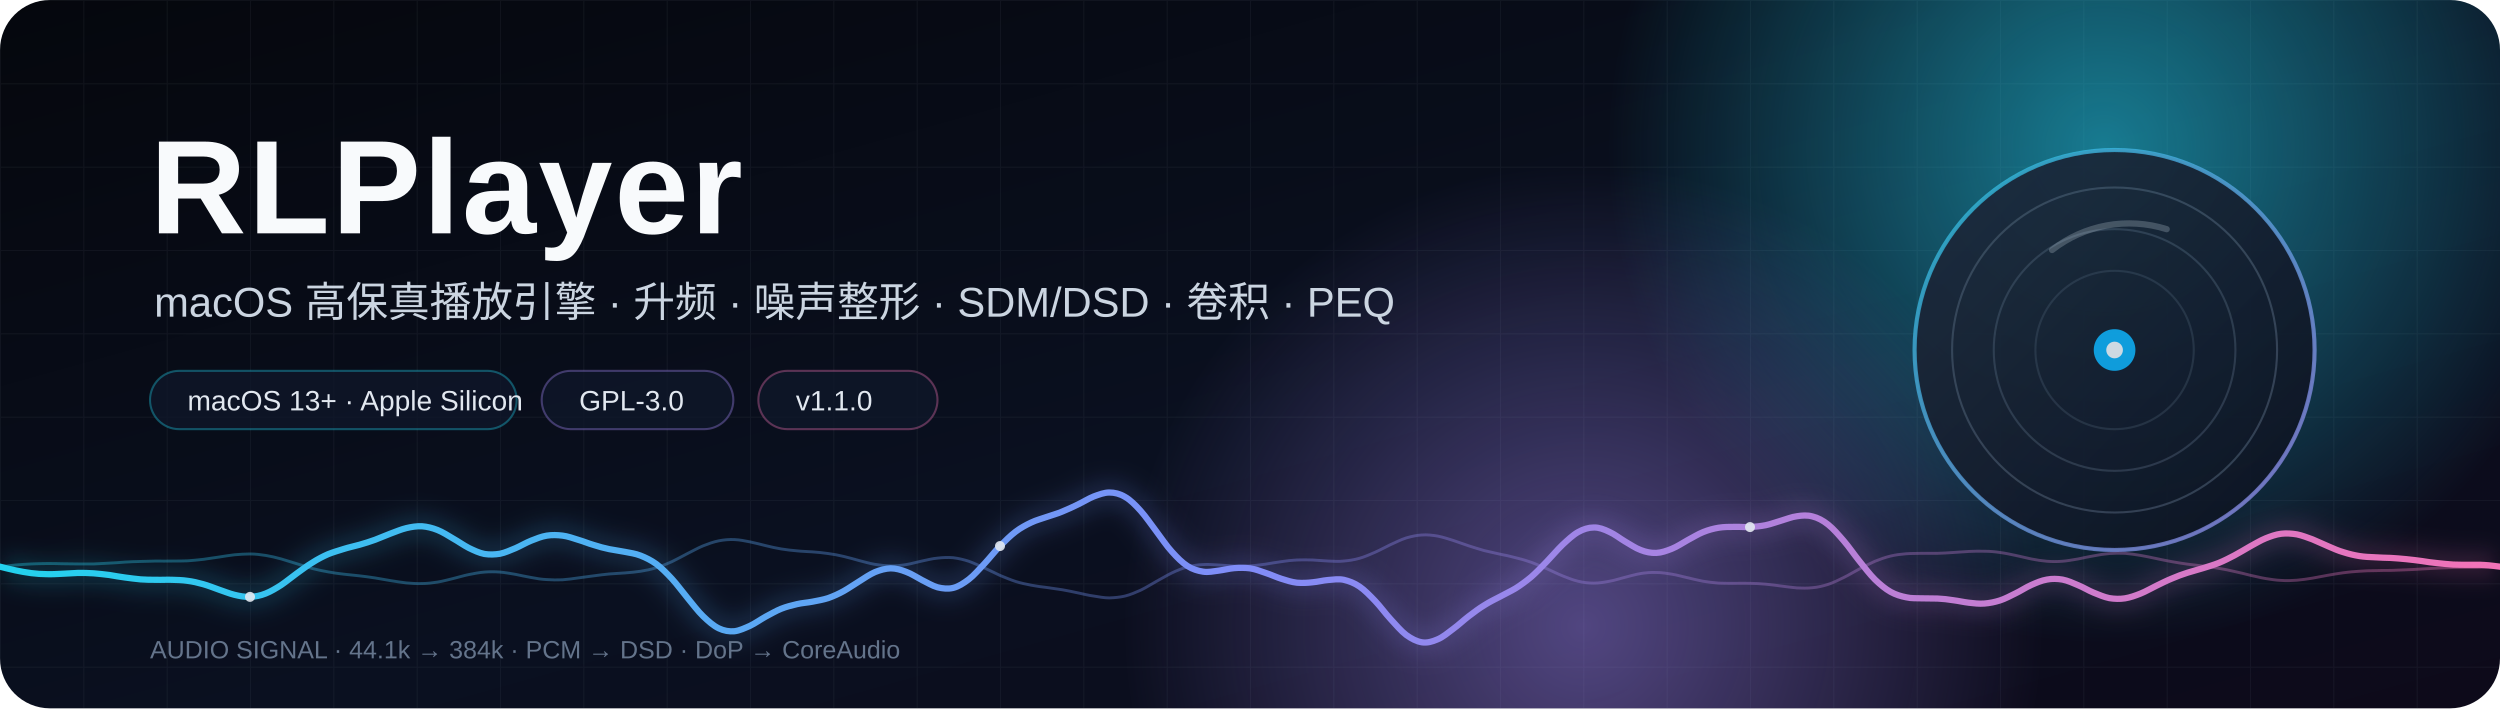
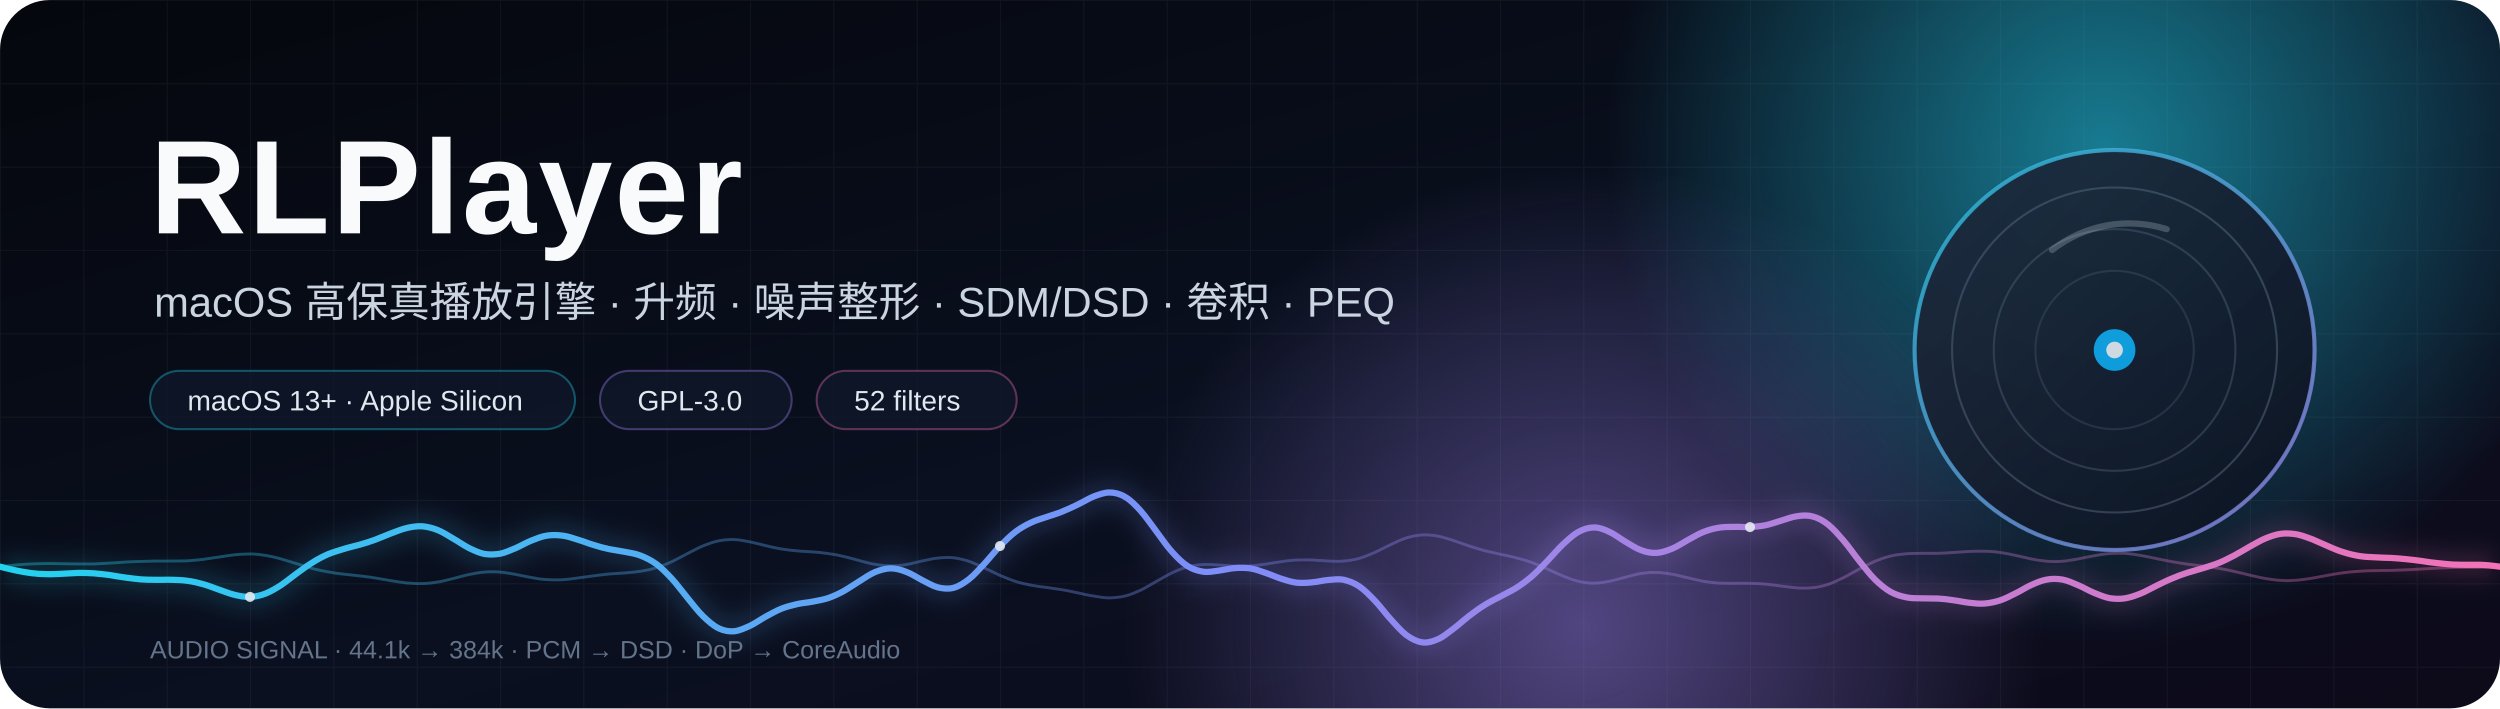
<svg xmlns="http://www.w3.org/2000/svg" width="1200" height="340" viewBox="0 0 1200 340" role="img" aria-labelledby="t d">
  <defs>
    <linearGradient id="bg" x1="0" y1="0" x2="1" y2="1">
      <stop offset="0" stop-color="#05070d" />
      <stop offset="0.55" stop-color="#0a1020" />
      <stop offset="1" stop-color="#0d0a1a" />
    </linearGradient>
    <radialGradient id="glowA" cx="0.5" cy="0.5" r="0.5">
      <stop offset="0" stop-color="#22d3ee" stop-opacity="0.55" />
      <stop offset="1" stop-color="#22d3ee" stop-opacity="0" />
    </radialGradient>
    <radialGradient id="glowB" cx="0.5" cy="0.5" r="0.5">
      <stop offset="0" stop-color="#a78bfa" stop-opacity="0.45" />
      <stop offset="1" stop-color="#a78bfa" stop-opacity="0" />
    </radialGradient>
    <linearGradient id="wave" x1="0" y1="0" x2="1" y2="0">
      <stop offset="0" stop-color="#22d3ee" />
      <stop offset="0.5" stop-color="#818cf8" />
      <stop offset="1" stop-color="#f472b6" />
    </linearGradient>
    <linearGradient id="disc" x1="0" y1="0" x2="1" y2="1">
      <stop offset="0" stop-color="#1e293b" />
      <stop offset="1" stop-color="#0b1120" />
    </linearGradient>
    <linearGradient id="ring" x1="0" y1="0" x2="1" y2="1">
      <stop offset="0" stop-color="#22d3ee" />
      <stop offset="1" stop-color="#a78bfa" />
    </linearGradient>
    <filter id="soft" x="-20%" y="-80%" width="140%" height="260%">
      <feGaussianBlur stdDeviation="6" />
    </filter>
    <pattern id="grid" width="40" height="40" patternUnits="userSpaceOnUse">
      <path d="M 40 0 L 0 0 0 40" fill="none" stroke="#94a3b8" stroke-opacity="0.07" stroke-width="1" />
    </pattern>
    <clipPath id="round">
      <rect x="0" y="0" width="1200" height="340" rx="24" />
    </clipPath>
  </defs>
  <g clip-path="url(#round)">
    <rect width="1200" height="340" fill="url(#bg)" />
    <rect width="1200" height="340" fill="url(#grid)" />
    <circle cx="1010" cy="70" r="240" fill="url(#glowA)" />
    <circle cx="760" cy="300" r="220" fill="url(#glowB)" />
    <g opacity="0.9">
      <circle cx="1015" cy="168" r="96" fill="url(#disc)" stroke="#334155" stroke-width="1" />
      <circle cx="1015" cy="168" r="96" fill="none" stroke="url(#ring)" stroke-width="2" opacity="0.75" />
      <circle cx="1015" cy="168" r="78" fill="none" stroke="#475569" stroke-width="1" opacity="0.7" />
      <circle cx="1015" cy="168" r="58" fill="none" stroke="#475569" stroke-width="1" opacity="0.55" />
      <circle cx="1015" cy="168" r="38" fill="none" stroke="#475569" stroke-width="1" opacity="0.4" />
      <circle cx="1015" cy="168" r="10" fill="#0ea5e9" />
      <circle cx="1015" cy="168" r="4" fill="#e2e8f0" />
      <path d="M 985 120 A 60 60 0 0 1 1040 110" fill="none" stroke="#e2e8f0" stroke-opacity="0.25" stroke-width="3" stroke-linecap="round" />
    </g>
    <text x="72" y="112" font-family="-apple-system, BlinkMacSystemFont, 'SF Pro Display', 'Helvetica Neue', Arial, sans-serif" font-size="64" font-weight="700" fill="#f8fafc" letter-spacing="1">RLPlayer</text>
    <text x="74" y="152" font-family="-apple-system, BlinkMacSystemFont, 'PingFang SC', 'Hiragino Sans GB', Arial, sans-serif" font-size="20" fill="#cbd5e1">macOS 高保真播放引擎 · 升频 · 噪声整形 · SDM/DSD · 卷积 · PEQ</text>
    <g font-family="-apple-system, BlinkMacSystemFont, 'PingFang SC', Arial, sans-serif" font-size="13.5" fill="#e2e8f0">
-       <rect x="72" y="178" rx="14" width="176" height="28" fill="#0f172a" fill-opacity="0.75" stroke="#22d3ee" stroke-opacity="0.35" />
+       <rect x="72" y="178" rx="14" width="204" height="28" fill="#0f172a" fill-opacity="0.75" stroke="#22d3ee" stroke-opacity="0.35" />
      <text x="90" y="197">macOS 13+ · Apple Silicon</text>
-       <rect x="260" y="178" rx="14" width="92" height="28" fill="#0f172a" fill-opacity="0.75" stroke="#a78bfa" stroke-opacity="0.35" />
-       <text x="278" y="197">GPL-3.0</text>
-       <rect x="364" y="178" rx="14" width="86" height="28" fill="#0f172a" fill-opacity="0.75" stroke="#f472b6" stroke-opacity="0.35" />
-       <text x="382" y="197">v1.1.0</text>
+       <rect x="288" y="178" rx="14" width="92" height="28" fill="#0f172a" fill-opacity="0.75" stroke="#a78bfa" stroke-opacity="0.35" />
+       <text x="306" y="197">GPL-3.0</text>
+       <rect x="392" y="178" rx="14" width="96" height="28" fill="#0f172a" fill-opacity="0.75" stroke="#f472b6" stroke-opacity="0.35" />
+       <text x="410" y="197">52 filters</text>
    </g>
    <g opacity="0.35">
      <path d="M 0.0 272.0 C 1.2 271.9, 5.0 271.5, 7.5 271.2 C 10.0 271.0, 12.5 270.8, 15.0 270.7 C 17.5 270.6, 20.0 270.5, 22.5 270.5 C 25.0 270.5, 27.5 270.5, 30.0 270.6 C 32.5 270.6, 35.0 270.7, 37.5 270.7 C 40.0 270.7, 42.5 270.7, 45.0 270.7 C 47.5 270.6, 50.0 270.4, 52.5 270.3 C 55.0 270.2, 57.5 270.0, 60.0 269.8 C 62.5 269.7, 65.0 269.5, 67.5 269.5 C 70.0 269.4, 72.5 269.4, 75.0 269.3 C 77.5 269.3, 80.0 269.4, 82.5 269.3 C 85.0 269.3, 87.5 269.3, 90.0 269.2 C 92.5 269.0, 95.0 268.8, 97.5 268.5 C 100.0 268.2, 102.5 267.7, 105.0 267.4 C 107.5 267.0, 110.0 266.6, 112.5 266.3 C 115.0 266.1, 117.5 265.9, 120.0 265.9 C 122.5 265.9, 125.0 266.2, 127.5 266.6 C 130.0 267.0, 132.5 267.6, 135.0 268.3 C 137.5 269.0, 140.0 269.9, 142.5 270.6 C 145.0 271.4, 147.5 272.2, 150.0 272.9 C 152.5 273.5, 155.0 274.1, 157.5 274.5 C 160.0 275.0, 162.5 275.3, 165.0 275.6 C 167.5 275.9, 170.0 276.1, 172.5 276.4 C 175.0 276.7, 177.5 277.0, 180.0 277.4 C 182.5 277.8, 185.0 278.3, 187.5 278.7 C 190.0 279.1, 192.5 279.5, 195.0 279.8 C 197.5 280.0, 200.0 280.2, 202.5 280.1 C 205.0 280.1, 207.5 279.8, 210.0 279.4 C 212.5 279.0, 215.0 278.3, 217.5 277.7 C 220.0 277.1, 222.5 276.3, 225.0 275.8 C 227.5 275.3, 230.0 274.8, 232.5 274.6 C 235.0 274.4, 237.5 274.4, 240.0 274.6 C 242.5 274.8, 245.0 275.3, 247.5 275.7 C 250.0 276.2, 252.5 276.8, 255.0 277.2 C 257.5 277.7, 260.0 278.1, 262.5 278.2 C 265.0 278.4, 267.5 278.4, 270.0 278.3 C 272.5 278.1, 275.0 277.8, 277.5 277.4 C 280.0 277.1, 282.5 276.7, 285.0 276.4 C 287.5 276.0, 290.0 275.8, 292.5 275.5 C 295.0 275.3, 297.5 275.2, 300.0 275.0 C 302.5 274.8, 305.0 274.6, 307.5 274.2 C 310.0 273.8, 312.5 273.3, 315.0 272.5 C 317.5 271.8, 320.0 270.7, 322.5 269.6 C 325.0 268.4, 327.5 267.0, 330.0 265.7 C 332.5 264.5, 335.0 263.0, 337.5 262.0 C 340.0 261.0, 342.5 260.1, 345.0 259.6 C 347.5 259.1, 350.0 258.9, 352.5 259.0 C 355.0 259.1, 357.5 259.6, 360.0 260.1 C 362.5 260.6, 365.0 261.3, 367.5 261.9 C 370.0 262.5, 372.5 263.1, 375.0 263.5 C 377.5 263.9, 380.0 264.2, 382.5 264.4 C 385.0 264.7, 387.5 264.7, 390.0 264.9 C 392.5 265.1, 395.0 265.3, 397.5 265.7 C 400.0 266.0, 402.5 266.5, 405.0 267.1 C 407.5 267.7, 410.0 268.4, 412.5 269.1 C 415.0 269.7, 417.5 270.5, 420.0 270.9 C 422.5 271.3, 425.0 271.6, 427.5 271.6 C 430.0 271.7, 432.5 271.4, 435.0 271.0 C 437.5 270.6, 440.0 269.8, 442.5 269.3 C 445.0 268.8, 447.5 268.1, 450.0 267.9 C 452.5 267.6, 455.0 267.5, 457.5 267.7 C 460.0 268.0, 462.5 268.6, 465.0 269.4 C 467.5 270.3, 470.0 271.5, 472.5 272.6 C 475.0 273.7, 477.5 275.1, 480.0 276.2 C 482.5 277.2, 485.0 278.3, 487.5 279.1 C 490.0 279.9, 492.5 280.4, 495.0 280.9 C 497.5 281.4, 500.0 281.7, 502.5 282.0 C 505.0 282.4, 507.5 282.7, 510.0 283.1 C 512.5 283.5, 515.0 284.1, 517.5 284.6 C 520.0 285.1, 522.5 285.8, 525.0 286.1 C 527.5 286.5, 530.0 287.0, 532.5 287.0 C 535.0 286.9, 537.5 286.7, 540.0 286.1 C 542.5 285.5, 545.0 284.4, 547.5 283.3 C 550.0 282.1, 552.5 280.5, 555.0 279.1 C 557.5 277.8, 560.0 276.2, 562.5 275.0 C 565.0 273.8, 567.5 272.8, 570.0 272.1 C 572.5 271.5, 575.0 271.1, 577.5 271.0 C 580.0 270.8, 582.5 271.1, 585.0 271.2 C 587.5 271.3, 590.0 271.6, 592.5 271.7 C 595.0 271.8, 597.5 271.8, 600.0 271.6 C 602.5 271.5, 605.0 271.1, 607.5 270.8 C 610.0 270.4, 612.5 269.9, 615.0 269.6 C 617.5 269.2, 620.0 268.9, 622.5 268.8 C 625.0 268.7, 627.5 268.7, 630.0 268.8 C 632.5 268.9, 635.0 269.2, 637.5 269.3 C 640.0 269.4, 642.5 269.6, 645.0 269.3 C 647.5 269.1, 650.0 268.7, 652.5 268.0 C 655.0 267.3, 657.5 266.2, 660.0 265.1 C 662.5 264.0, 665.0 262.6, 667.5 261.4 C 670.0 260.3, 672.5 259.0, 675.0 258.2 C 677.5 257.5, 680.0 256.9, 682.5 256.8 C 685.0 256.6, 687.5 256.9, 690.0 257.3 C 692.5 257.8, 695.0 258.6, 697.5 259.4 C 700.0 260.2, 702.5 261.2, 705.0 262.0 C 707.5 262.8, 710.0 263.6, 712.5 264.3 C 715.0 264.9, 717.5 265.4, 720.0 266.0 C 722.5 266.5, 725.0 267.0, 727.5 267.7 C 730.0 268.3, 732.5 269.0, 735.0 269.9 C 737.5 270.8, 740.0 272.0, 742.5 273.0 C 745.0 274.1, 747.5 275.4, 750.0 276.4 C 752.5 277.4, 755.0 278.4, 757.5 279.0 C 760.0 279.6, 762.5 279.9, 765.0 279.9 C 767.5 279.9, 770.0 279.5, 772.5 279.0 C 775.0 278.6, 777.5 277.7, 780.0 277.1 C 782.5 276.5, 785.0 275.7, 787.5 275.3 C 790.0 274.9, 792.5 274.7, 795.0 274.8 C 797.5 274.8, 800.0 275.2, 802.5 275.6 C 805.0 276.0, 807.5 276.8, 810.0 277.3 C 812.5 277.9, 815.0 278.5, 817.5 279.0 C 820.0 279.4, 822.5 279.7, 825.0 279.9 C 827.5 280.0, 830.0 280.0, 832.5 280.0 C 835.0 280.0, 837.5 279.9, 840.0 280.0 C 842.5 280.0, 845.0 280.2, 847.5 280.4 C 850.0 280.6, 852.5 281.0, 855.0 281.3 C 857.5 281.6, 860.0 282.0, 862.5 282.2 C 865.0 282.3, 867.5 282.4, 870.0 282.1 C 872.5 281.9, 875.0 281.3, 877.5 280.5 C 880.0 279.7, 882.5 278.4, 885.0 277.2 C 887.5 276.0, 890.0 274.4, 892.5 273.1 C 895.0 271.8, 897.5 270.5, 900.0 269.4 C 902.5 268.4, 905.0 267.5, 907.5 266.9 C 910.0 266.3, 912.5 266.0, 915.0 265.8 C 917.5 265.6, 920.0 265.7, 922.5 265.6 C 925.0 265.6, 927.5 265.6, 930.0 265.6 C 932.5 265.5, 935.0 265.4, 937.5 265.2 C 940.0 265.1, 942.5 264.8, 945.0 264.7 C 947.5 264.6, 950.0 264.5, 952.5 264.6 C 955.0 264.6, 957.5 264.8, 960.0 265.2 C 962.5 265.5, 965.0 266.1, 967.5 266.6 C 970.0 267.1, 972.5 267.8, 975.0 268.3 C 977.5 268.8, 980.0 269.2, 982.5 269.4 C 985.0 269.6, 987.5 269.6, 990.0 269.4 C 992.5 269.2, 995.0 268.7, 997.5 268.3 C 1000.0 267.8, 1002.5 267.2, 1005.0 266.8 C 1007.5 266.3, 1010.0 265.9, 1012.5 265.7 C 1015.0 265.5, 1017.5 265.5, 1020.0 265.6 C 1022.5 265.8, 1025.0 266.2, 1027.5 266.6 C 1030.0 267.0, 1032.5 267.6, 1035.0 268.1 C 1037.5 268.6, 1040.0 269.2, 1042.5 269.6 C 1045.0 270.1, 1047.5 270.4, 1050.0 270.8 C 1052.5 271.1, 1055.0 271.4, 1057.5 271.7 C 1060.0 272.0, 1062.5 272.3, 1065.0 272.8 C 1067.5 273.2, 1070.0 273.7, 1072.5 274.3 C 1075.0 274.8, 1077.5 275.5, 1080.0 276.1 C 1082.5 276.6, 1085.0 277.3, 1087.5 277.7 C 1090.0 278.1, 1092.5 278.5, 1095.0 278.6 C 1097.5 278.8, 1100.0 278.7, 1102.5 278.5 C 1105.0 278.3, 1107.5 277.9, 1110.0 277.5 C 1112.5 277.1, 1115.0 276.5, 1117.5 276.1 C 1120.0 275.7, 1122.5 275.2, 1125.0 274.9 C 1127.5 274.6, 1130.0 274.3, 1132.5 274.2 C 1135.0 274.0, 1137.5 273.9, 1140.0 273.9 C 1142.5 273.8, 1145.0 273.8, 1147.5 273.8 C 1150.0 273.7, 1152.5 273.6, 1155.0 273.5 C 1157.5 273.4, 1160.0 273.3, 1162.5 273.1 C 1165.0 273.0, 1167.5 272.8, 1170.0 272.7 C 1172.5 272.6, 1175.0 272.5, 1177.5 272.4 C 1180.0 272.4, 1182.5 272.4, 1185.0 272.4 C 1187.5 272.4, 1190.0 272.4, 1192.5 272.3 C 1195.0 272.3, 1198.8 272.1, 1200.0 272.0" fill="none" stroke="url(#wave)" stroke-width="1.4" stroke-linejoin="round" />
    </g>
    <path d="M 0.0 272.0 C 1.2 272.3, 5.0 273.3, 7.5 273.8 C 10.0 274.3, 12.5 274.8, 15.0 275.1 C 17.5 275.4, 20.0 275.6, 22.5 275.6 C 25.0 275.7, 27.5 275.5, 30.0 275.4 C 32.5 275.3, 35.0 275.1, 37.5 275.0 C 40.0 275.0, 42.5 275.0, 45.0 275.2 C 47.5 275.4, 50.0 275.7, 52.5 276.0 C 55.0 276.4, 57.5 276.9, 60.0 277.2 C 62.5 277.5, 65.0 277.9, 67.5 278.1 C 70.0 278.3, 72.5 278.3, 75.0 278.3 C 77.5 278.4, 80.0 278.2, 82.5 278.3 C 85.0 278.4, 87.5 278.4, 90.0 278.8 C 92.5 279.1, 95.0 279.7, 97.5 280.4 C 100.0 281.1, 102.5 282.1, 105.0 283.0 C 107.5 283.8, 110.0 284.9, 112.5 285.5 C 115.0 286.1, 117.5 286.6, 120.0 286.5 C 122.5 286.4, 125.0 285.9, 127.5 284.9 C 130.0 283.9, 132.5 282.4, 135.0 280.8 C 137.5 279.1, 140.0 277.0, 142.5 275.2 C 145.0 273.4, 147.5 271.5, 150.0 270.0 C 152.5 268.4, 155.0 267.1, 157.5 266.0 C 160.0 265.0, 162.5 264.3, 165.0 263.5 C 167.5 262.7, 170.0 262.2, 172.5 261.5 C 175.0 260.8, 177.5 260.0, 180.0 259.1 C 182.5 258.2, 185.0 257.0, 187.5 256.1 C 190.0 255.2, 192.5 254.1, 195.0 253.5 C 197.5 252.9, 200.0 252.5, 202.5 252.6 C 205.0 252.8, 207.5 253.4, 210.0 254.4 C 212.5 255.4, 215.0 257.0, 217.5 258.5 C 220.0 259.9, 222.5 261.7, 225.0 263.0 C 227.5 264.2, 230.0 265.4, 232.5 265.9 C 235.0 266.3, 237.5 266.2, 240.0 265.8 C 242.5 265.3, 245.0 264.1, 247.5 263.1 C 250.0 262.0, 252.5 260.5, 255.0 259.5 C 257.5 258.5, 260.0 257.5, 262.5 257.1 C 265.0 256.7, 267.5 256.8, 270.0 257.1 C 272.5 257.4, 275.0 258.3, 277.5 259.1 C 280.0 259.8, 282.5 260.9, 285.0 261.6 C 287.5 262.4, 290.0 263.1, 292.5 263.6 C 295.0 264.1, 297.5 264.4, 300.0 264.9 C 302.5 265.4, 305.0 265.7, 307.5 266.7 C 310.0 267.7, 312.5 268.9, 315.0 270.7 C 317.5 272.6, 320.0 275.1, 322.5 277.8 C 325.0 280.5, 327.5 284.0, 330.0 287.0 C 332.5 290.0, 335.0 293.4, 337.5 295.8 C 340.0 298.2, 342.5 300.4, 345.0 301.6 C 347.5 302.8, 350.0 303.2, 352.5 303.0 C 355.0 302.7, 357.5 301.5, 360.0 300.4 C 362.5 299.2, 365.0 297.4, 367.5 296.0 C 370.0 294.7, 372.5 293.2, 375.0 292.2 C 377.5 291.2, 380.0 290.6, 382.5 290.0 C 385.0 289.4, 387.5 289.3, 390.0 288.8 C 392.5 288.3, 395.0 287.9, 397.5 287.1 C 400.0 286.2, 402.5 285.1, 405.0 283.7 C 407.5 282.3, 410.0 280.5, 412.5 279.0 C 415.0 277.4, 417.5 275.7, 420.0 274.6 C 422.5 273.6, 425.0 272.9, 427.5 272.8 C 430.0 272.8, 432.5 273.5, 435.0 274.5 C 437.5 275.4, 440.0 277.1, 442.5 278.4 C 445.0 279.6, 447.5 281.2, 450.0 281.9 C 452.5 282.5, 455.0 282.8, 457.5 282.2 C 460.0 281.6, 462.5 280.0, 465.0 278.1 C 467.5 276.2, 470.0 273.2, 472.5 270.6 C 475.0 267.9, 477.5 264.7, 480.0 262.1 C 482.5 259.6, 485.0 257.1, 487.5 255.2 C 490.0 253.3, 492.5 252.0, 495.0 250.8 C 497.5 249.6, 500.0 249.0, 502.5 248.1 C 505.0 247.2, 507.5 246.6, 510.0 245.5 C 512.5 244.5, 515.0 243.3, 517.5 242.1 C 520.0 240.9, 522.5 239.3, 525.0 238.3 C 527.5 237.4, 530.0 236.4, 532.5 236.4 C 535.0 236.4, 537.5 237.0, 540.0 238.5 C 542.5 239.9, 545.0 242.4, 547.5 245.2 C 550.0 248.0, 552.5 251.7, 555.0 255.0 C 557.5 258.3, 560.0 262.1, 562.5 264.8 C 565.0 267.6, 567.5 270.1, 570.0 271.7 C 572.5 273.3, 575.0 274.0, 577.5 274.4 C 580.0 274.8, 582.5 274.2, 585.0 273.9 C 587.5 273.6, 590.0 272.9, 592.5 272.7 C 595.0 272.5, 597.5 272.5, 600.0 272.8 C 602.5 273.2, 605.0 274.1, 607.5 275.0 C 610.0 275.8, 612.5 277.0, 615.0 277.8 C 617.5 278.6, 620.0 279.4, 622.5 279.7 C 625.0 279.9, 627.5 279.8, 630.0 279.5 C 632.5 279.3, 635.0 278.6, 637.5 278.4 C 640.0 278.2, 642.5 277.8, 645.0 278.3 C 647.5 278.9, 650.0 279.8, 652.5 281.5 C 655.0 283.2, 657.5 285.8, 660.0 288.4 C 662.5 291.0, 665.0 294.5, 667.5 297.2 C 670.0 299.9, 672.5 302.9, 675.0 304.8 C 677.5 306.6, 680.0 307.9, 682.5 308.3 C 685.0 308.7, 687.5 308.0, 690.0 306.9 C 692.5 305.9, 695.0 303.8, 697.5 301.9 C 700.0 300.1, 702.5 297.7, 705.0 295.8 C 707.5 293.9, 710.0 292.0, 712.5 290.5 C 715.0 288.9, 717.5 287.7, 720.0 286.4 C 722.5 285.0, 725.0 283.9, 727.5 282.4 C 730.0 280.8, 732.5 279.0, 735.0 276.9 C 737.5 274.7, 740.0 272.1, 742.5 269.5 C 745.0 266.9, 747.5 263.9, 750.0 261.5 C 752.5 259.2, 755.0 256.8, 757.5 255.4 C 760.0 254.0, 762.5 253.2, 765.0 253.2 C 767.5 253.1, 770.0 254.1, 772.5 255.3 C 775.0 256.4, 777.5 258.4, 780.0 259.9 C 782.5 261.3, 785.0 263.1, 787.5 264.0 C 790.0 265.0, 792.5 265.5, 795.0 265.4 C 797.5 265.3, 800.0 264.4, 802.5 263.4 C 805.0 262.4, 807.5 260.7, 810.0 259.3 C 812.5 258.0, 815.0 256.4, 817.5 255.4 C 820.0 254.4, 822.5 253.7, 825.0 253.3 C 827.5 252.9, 830.0 252.9, 832.5 252.9 C 835.0 252.8, 837.5 253.1, 840.0 253.0 C 842.5 252.8, 845.0 252.6, 847.5 252.1 C 850.0 251.6, 852.5 250.6, 855.0 249.9 C 857.5 249.2, 860.0 248.1, 862.5 247.8 C 865.0 247.4, 867.5 247.2, 870.0 247.9 C 872.5 248.5, 875.0 249.8, 877.5 251.8 C 880.0 253.8, 882.5 256.7, 885.0 259.6 C 887.5 262.5, 890.0 266.2, 892.5 269.3 C 895.0 272.4, 897.5 275.7, 900.0 278.2 C 902.5 280.6, 905.0 282.7, 907.5 284.1 C 910.0 285.5, 912.5 286.2, 915.0 286.7 C 917.5 287.3, 920.0 287.1, 922.5 287.2 C 925.0 287.3, 927.5 287.2, 930.0 287.3 C 932.5 287.4, 935.0 287.7, 937.5 288.1 C 940.0 288.4, 942.5 289.0, 945.0 289.3 C 947.5 289.6, 950.0 289.9, 952.5 289.7 C 955.0 289.5, 957.5 289.0, 960.0 288.2 C 962.5 287.4, 965.0 286.0, 967.5 284.8 C 970.0 283.6, 972.5 281.9, 975.0 280.8 C 977.5 279.7, 980.0 278.6, 982.5 278.2 C 985.0 277.7, 987.5 277.8, 990.0 278.2 C 992.5 278.7, 995.0 279.8, 997.5 280.9 C 1000.0 281.9, 1002.5 283.5, 1005.0 284.5 C 1007.5 285.5, 1010.0 286.6, 1012.5 287.1 C 1015.0 287.5, 1017.5 287.6, 1020.0 287.2 C 1022.5 286.8, 1025.0 285.9, 1027.5 284.9 C 1030.0 283.9, 1032.5 282.4, 1035.0 281.2 C 1037.5 280.0, 1040.0 278.7, 1042.5 277.7 C 1045.0 276.6, 1047.5 275.7, 1050.0 274.9 C 1052.5 274.1, 1055.0 273.5, 1057.5 272.7 C 1060.0 271.9, 1062.5 271.2, 1065.0 270.2 C 1067.5 269.2, 1070.0 267.9, 1072.5 266.6 C 1075.0 265.3, 1077.5 263.7, 1080.0 262.3 C 1082.5 261.0, 1085.0 259.4, 1087.5 258.4 C 1090.0 257.4, 1092.5 256.5, 1095.0 256.2 C 1097.5 255.9, 1100.0 256.1, 1102.5 256.5 C 1105.0 257.0, 1107.5 258.0, 1110.0 258.9 C 1112.5 259.9, 1115.0 261.2, 1117.5 262.2 C 1120.0 263.3, 1122.5 264.4, 1125.0 265.1 C 1127.5 265.9, 1130.0 266.5, 1132.5 266.9 C 1135.0 267.3, 1137.5 267.4, 1140.0 267.5 C 1142.5 267.7, 1145.0 267.7, 1147.5 267.8 C 1150.0 268.0, 1152.5 268.1, 1155.0 268.4 C 1157.5 268.6, 1160.0 269.0, 1162.5 269.3 C 1165.0 269.7, 1167.5 270.1, 1170.0 270.3 C 1172.5 270.6, 1175.0 270.8, 1177.5 271.0 C 1180.0 271.1, 1182.5 271.1, 1185.0 271.1 C 1187.5 271.2, 1190.0 271.0, 1192.5 271.2 C 1195.0 271.3, 1198.8 271.9, 1200.0 272.0" fill="none" stroke="url(#wave)" stroke-width="3" stroke-linejoin="round" stroke-linecap="round" />
    <path d="M 0.0 272.0 C 1.2 272.3, 5.0 273.3, 7.5 273.8 C 10.0 274.3, 12.5 274.8, 15.0 275.1 C 17.5 275.4, 20.0 275.6, 22.5 275.6 C 25.0 275.7, 27.5 275.5, 30.0 275.4 C 32.5 275.3, 35.0 275.1, 37.5 275.0 C 40.0 275.0, 42.5 275.0, 45.0 275.2 C 47.5 275.4, 50.0 275.7, 52.5 276.0 C 55.0 276.4, 57.5 276.9, 60.0 277.2 C 62.5 277.5, 65.0 277.9, 67.5 278.1 C 70.0 278.3, 72.5 278.3, 75.0 278.3 C 77.5 278.4, 80.0 278.2, 82.5 278.3 C 85.0 278.4, 87.5 278.4, 90.0 278.8 C 92.5 279.1, 95.0 279.7, 97.5 280.4 C 100.0 281.1, 102.5 282.1, 105.0 283.0 C 107.5 283.8, 110.0 284.9, 112.5 285.5 C 115.0 286.1, 117.5 286.6, 120.0 286.5 C 122.5 286.4, 125.0 285.9, 127.5 284.9 C 130.0 283.9, 132.5 282.4, 135.0 280.8 C 137.5 279.1, 140.0 277.0, 142.5 275.2 C 145.0 273.4, 147.5 271.5, 150.0 270.0 C 152.5 268.4, 155.0 267.1, 157.5 266.0 C 160.0 265.0, 162.5 264.3, 165.0 263.5 C 167.5 262.7, 170.0 262.2, 172.5 261.5 C 175.0 260.8, 177.5 260.0, 180.0 259.1 C 182.5 258.2, 185.0 257.0, 187.5 256.1 C 190.0 255.2, 192.5 254.1, 195.0 253.5 C 197.5 252.9, 200.0 252.5, 202.5 252.6 C 205.0 252.8, 207.5 253.4, 210.0 254.4 C 212.5 255.4, 215.0 257.0, 217.5 258.5 C 220.0 259.9, 222.5 261.7, 225.0 263.0 C 227.5 264.2, 230.0 265.4, 232.5 265.9 C 235.0 266.3, 237.5 266.2, 240.0 265.8 C 242.5 265.3, 245.0 264.1, 247.5 263.1 C 250.0 262.0, 252.5 260.5, 255.0 259.5 C 257.5 258.5, 260.0 257.5, 262.5 257.1 C 265.0 256.7, 267.5 256.8, 270.0 257.1 C 272.5 257.4, 275.0 258.3, 277.5 259.1 C 280.0 259.8, 282.5 260.9, 285.0 261.6 C 287.5 262.4, 290.0 263.1, 292.5 263.6 C 295.0 264.1, 297.5 264.4, 300.0 264.9 C 302.5 265.4, 305.0 265.7, 307.5 266.7 C 310.0 267.7, 312.5 268.9, 315.0 270.7 C 317.5 272.6, 320.0 275.1, 322.5 277.8 C 325.0 280.5, 327.5 284.0, 330.0 287.0 C 332.5 290.0, 335.0 293.4, 337.5 295.8 C 340.0 298.2, 342.5 300.4, 345.0 301.6 C 347.5 302.8, 350.0 303.2, 352.5 303.0 C 355.0 302.7, 357.5 301.5, 360.0 300.4 C 362.5 299.2, 365.0 297.4, 367.5 296.0 C 370.0 294.7, 372.5 293.2, 375.0 292.2 C 377.5 291.2, 380.0 290.6, 382.5 290.0 C 385.0 289.4, 387.5 289.3, 390.0 288.8 C 392.5 288.3, 395.0 287.9, 397.5 287.1 C 400.0 286.2, 402.5 285.1, 405.0 283.7 C 407.5 282.3, 410.0 280.5, 412.5 279.0 C 415.0 277.4, 417.5 275.7, 420.0 274.6 C 422.5 273.6, 425.0 272.9, 427.5 272.8 C 430.0 272.8, 432.5 273.5, 435.0 274.5 C 437.5 275.4, 440.0 277.1, 442.5 278.4 C 445.0 279.6, 447.5 281.2, 450.0 281.9 C 452.5 282.5, 455.0 282.8, 457.5 282.2 C 460.0 281.6, 462.5 280.0, 465.0 278.1 C 467.5 276.2, 470.0 273.2, 472.5 270.6 C 475.0 267.9, 477.5 264.7, 480.0 262.1 C 482.5 259.6, 485.0 257.1, 487.5 255.2 C 490.0 253.3, 492.5 252.0, 495.0 250.8 C 497.5 249.6, 500.0 249.0, 502.5 248.1 C 505.0 247.2, 507.5 246.6, 510.0 245.5 C 512.5 244.5, 515.0 243.3, 517.5 242.1 C 520.0 240.9, 522.5 239.3, 525.0 238.3 C 527.5 237.4, 530.0 236.4, 532.5 236.4 C 535.0 236.4, 537.5 237.0, 540.0 238.5 C 542.5 239.9, 545.0 242.4, 547.5 245.2 C 550.0 248.0, 552.5 251.7, 555.0 255.0 C 557.5 258.3, 560.0 262.1, 562.5 264.8 C 565.0 267.6, 567.5 270.1, 570.0 271.7 C 572.5 273.3, 575.0 274.0, 577.5 274.4 C 580.0 274.8, 582.5 274.2, 585.0 273.9 C 587.5 273.6, 590.0 272.9, 592.5 272.7 C 595.0 272.5, 597.5 272.5, 600.0 272.8 C 602.5 273.2, 605.0 274.1, 607.5 275.0 C 610.0 275.8, 612.5 277.0, 615.0 277.8 C 617.5 278.6, 620.0 279.4, 622.5 279.7 C 625.0 279.9, 627.5 279.8, 630.0 279.5 C 632.5 279.3, 635.0 278.6, 637.5 278.4 C 640.0 278.2, 642.5 277.8, 645.0 278.3 C 647.5 278.9, 650.0 279.8, 652.5 281.5 C 655.0 283.2, 657.5 285.8, 660.0 288.4 C 662.5 291.0, 665.0 294.5, 667.5 297.2 C 670.0 299.9, 672.5 302.9, 675.0 304.8 C 677.5 306.6, 680.0 307.9, 682.5 308.3 C 685.0 308.7, 687.5 308.0, 690.0 306.9 C 692.5 305.9, 695.0 303.8, 697.5 301.9 C 700.0 300.1, 702.5 297.7, 705.0 295.8 C 707.5 293.9, 710.0 292.0, 712.5 290.5 C 715.0 288.9, 717.5 287.7, 720.0 286.4 C 722.5 285.0, 725.0 283.9, 727.5 282.4 C 730.0 280.8, 732.5 279.0, 735.0 276.9 C 737.5 274.7, 740.0 272.1, 742.5 269.5 C 745.0 266.9, 747.5 263.9, 750.0 261.5 C 752.5 259.2, 755.0 256.8, 757.5 255.4 C 760.0 254.0, 762.5 253.2, 765.0 253.2 C 767.5 253.1, 770.0 254.1, 772.5 255.3 C 775.0 256.4, 777.5 258.4, 780.0 259.9 C 782.5 261.3, 785.0 263.1, 787.5 264.0 C 790.0 265.0, 792.5 265.5, 795.0 265.4 C 797.5 265.3, 800.0 264.4, 802.5 263.4 C 805.0 262.4, 807.5 260.7, 810.0 259.3 C 812.5 258.0, 815.0 256.4, 817.5 255.4 C 820.0 254.4, 822.5 253.7, 825.0 253.3 C 827.5 252.9, 830.0 252.9, 832.5 252.9 C 835.0 252.8, 837.5 253.1, 840.0 253.0 C 842.5 252.8, 845.0 252.6, 847.5 252.1 C 850.0 251.6, 852.5 250.6, 855.0 249.9 C 857.5 249.2, 860.0 248.1, 862.5 247.8 C 865.0 247.4, 867.5 247.2, 870.0 247.9 C 872.5 248.5, 875.0 249.8, 877.5 251.8 C 880.0 253.8, 882.5 256.7, 885.0 259.6 C 887.5 262.5, 890.0 266.2, 892.5 269.3 C 895.0 272.4, 897.5 275.7, 900.0 278.2 C 902.5 280.6, 905.0 282.7, 907.5 284.1 C 910.0 285.5, 912.5 286.2, 915.0 286.7 C 917.5 287.3, 920.0 287.1, 922.5 287.2 C 925.0 287.3, 927.5 287.2, 930.0 287.3 C 932.5 287.4, 935.0 287.7, 937.5 288.1 C 940.0 288.4, 942.5 289.0, 945.0 289.3 C 947.5 289.6, 950.0 289.9, 952.5 289.7 C 955.0 289.5, 957.5 289.0, 960.0 288.2 C 962.5 287.4, 965.0 286.0, 967.5 284.8 C 970.0 283.6, 972.5 281.9, 975.0 280.8 C 977.5 279.7, 980.0 278.6, 982.5 278.2 C 985.0 277.7, 987.5 277.8, 990.0 278.2 C 992.5 278.7, 995.0 279.8, 997.5 280.9 C 1000.0 281.9, 1002.5 283.5, 1005.0 284.5 C 1007.5 285.5, 1010.0 286.6, 1012.5 287.1 C 1015.0 287.5, 1017.5 287.6, 1020.0 287.2 C 1022.5 286.8, 1025.0 285.9, 1027.5 284.9 C 1030.0 283.9, 1032.5 282.4, 1035.0 281.2 C 1037.5 280.0, 1040.0 278.7, 1042.5 277.7 C 1045.0 276.6, 1047.5 275.7, 1050.0 274.9 C 1052.5 274.1, 1055.0 273.5, 1057.5 272.7 C 1060.0 271.9, 1062.5 271.2, 1065.0 270.2 C 1067.5 269.2, 1070.0 267.9, 1072.5 266.6 C 1075.0 265.3, 1077.5 263.7, 1080.0 262.3 C 1082.5 261.0, 1085.0 259.4, 1087.5 258.4 C 1090.0 257.4, 1092.5 256.5, 1095.0 256.2 C 1097.5 255.9, 1100.0 256.1, 1102.5 256.5 C 1105.0 257.0, 1107.5 258.0, 1110.0 258.9 C 1112.5 259.9, 1115.0 261.2, 1117.5 262.2 C 1120.0 263.3, 1122.5 264.4, 1125.0 265.1 C 1127.5 265.9, 1130.0 266.5, 1132.5 266.9 C 1135.0 267.3, 1137.5 267.4, 1140.0 267.5 C 1142.5 267.7, 1145.0 267.7, 1147.5 267.8 C 1150.0 268.0, 1152.5 268.1, 1155.0 268.4 C 1157.5 268.6, 1160.0 269.0, 1162.5 269.3 C 1165.0 269.7, 1167.5 270.1, 1170.0 270.3 C 1172.5 270.6, 1175.0 270.8, 1177.5 271.0 C 1180.0 271.1, 1182.5 271.1, 1185.0 271.1 C 1187.5 271.2, 1190.0 271.0, 1192.5 271.2 C 1195.0 271.3, 1198.8 271.9, 1200.0 272.0" fill="none" stroke="url(#wave)" stroke-width="8" opacity="0.25" filter="url(#soft)" />
    <g fill="#e2e8f0" opacity="0.9">
      <circle cx="120" cy="286.5" r="2.4" />
      <circle cx="480" cy="262.1" r="2.4" />
      <circle cx="840" cy="253.0" r="2.4" />
    </g>
    <text x="72" y="316" font-family="-apple-system, BlinkMacSystemFont, 'PingFang SC', Arial, sans-serif" font-size="12" fill="#64748b">AUDIO SIGNAL · 44.1k → 384k · PCM → DSD · DoP → CoreAudio</text>
  </g>
</svg>
